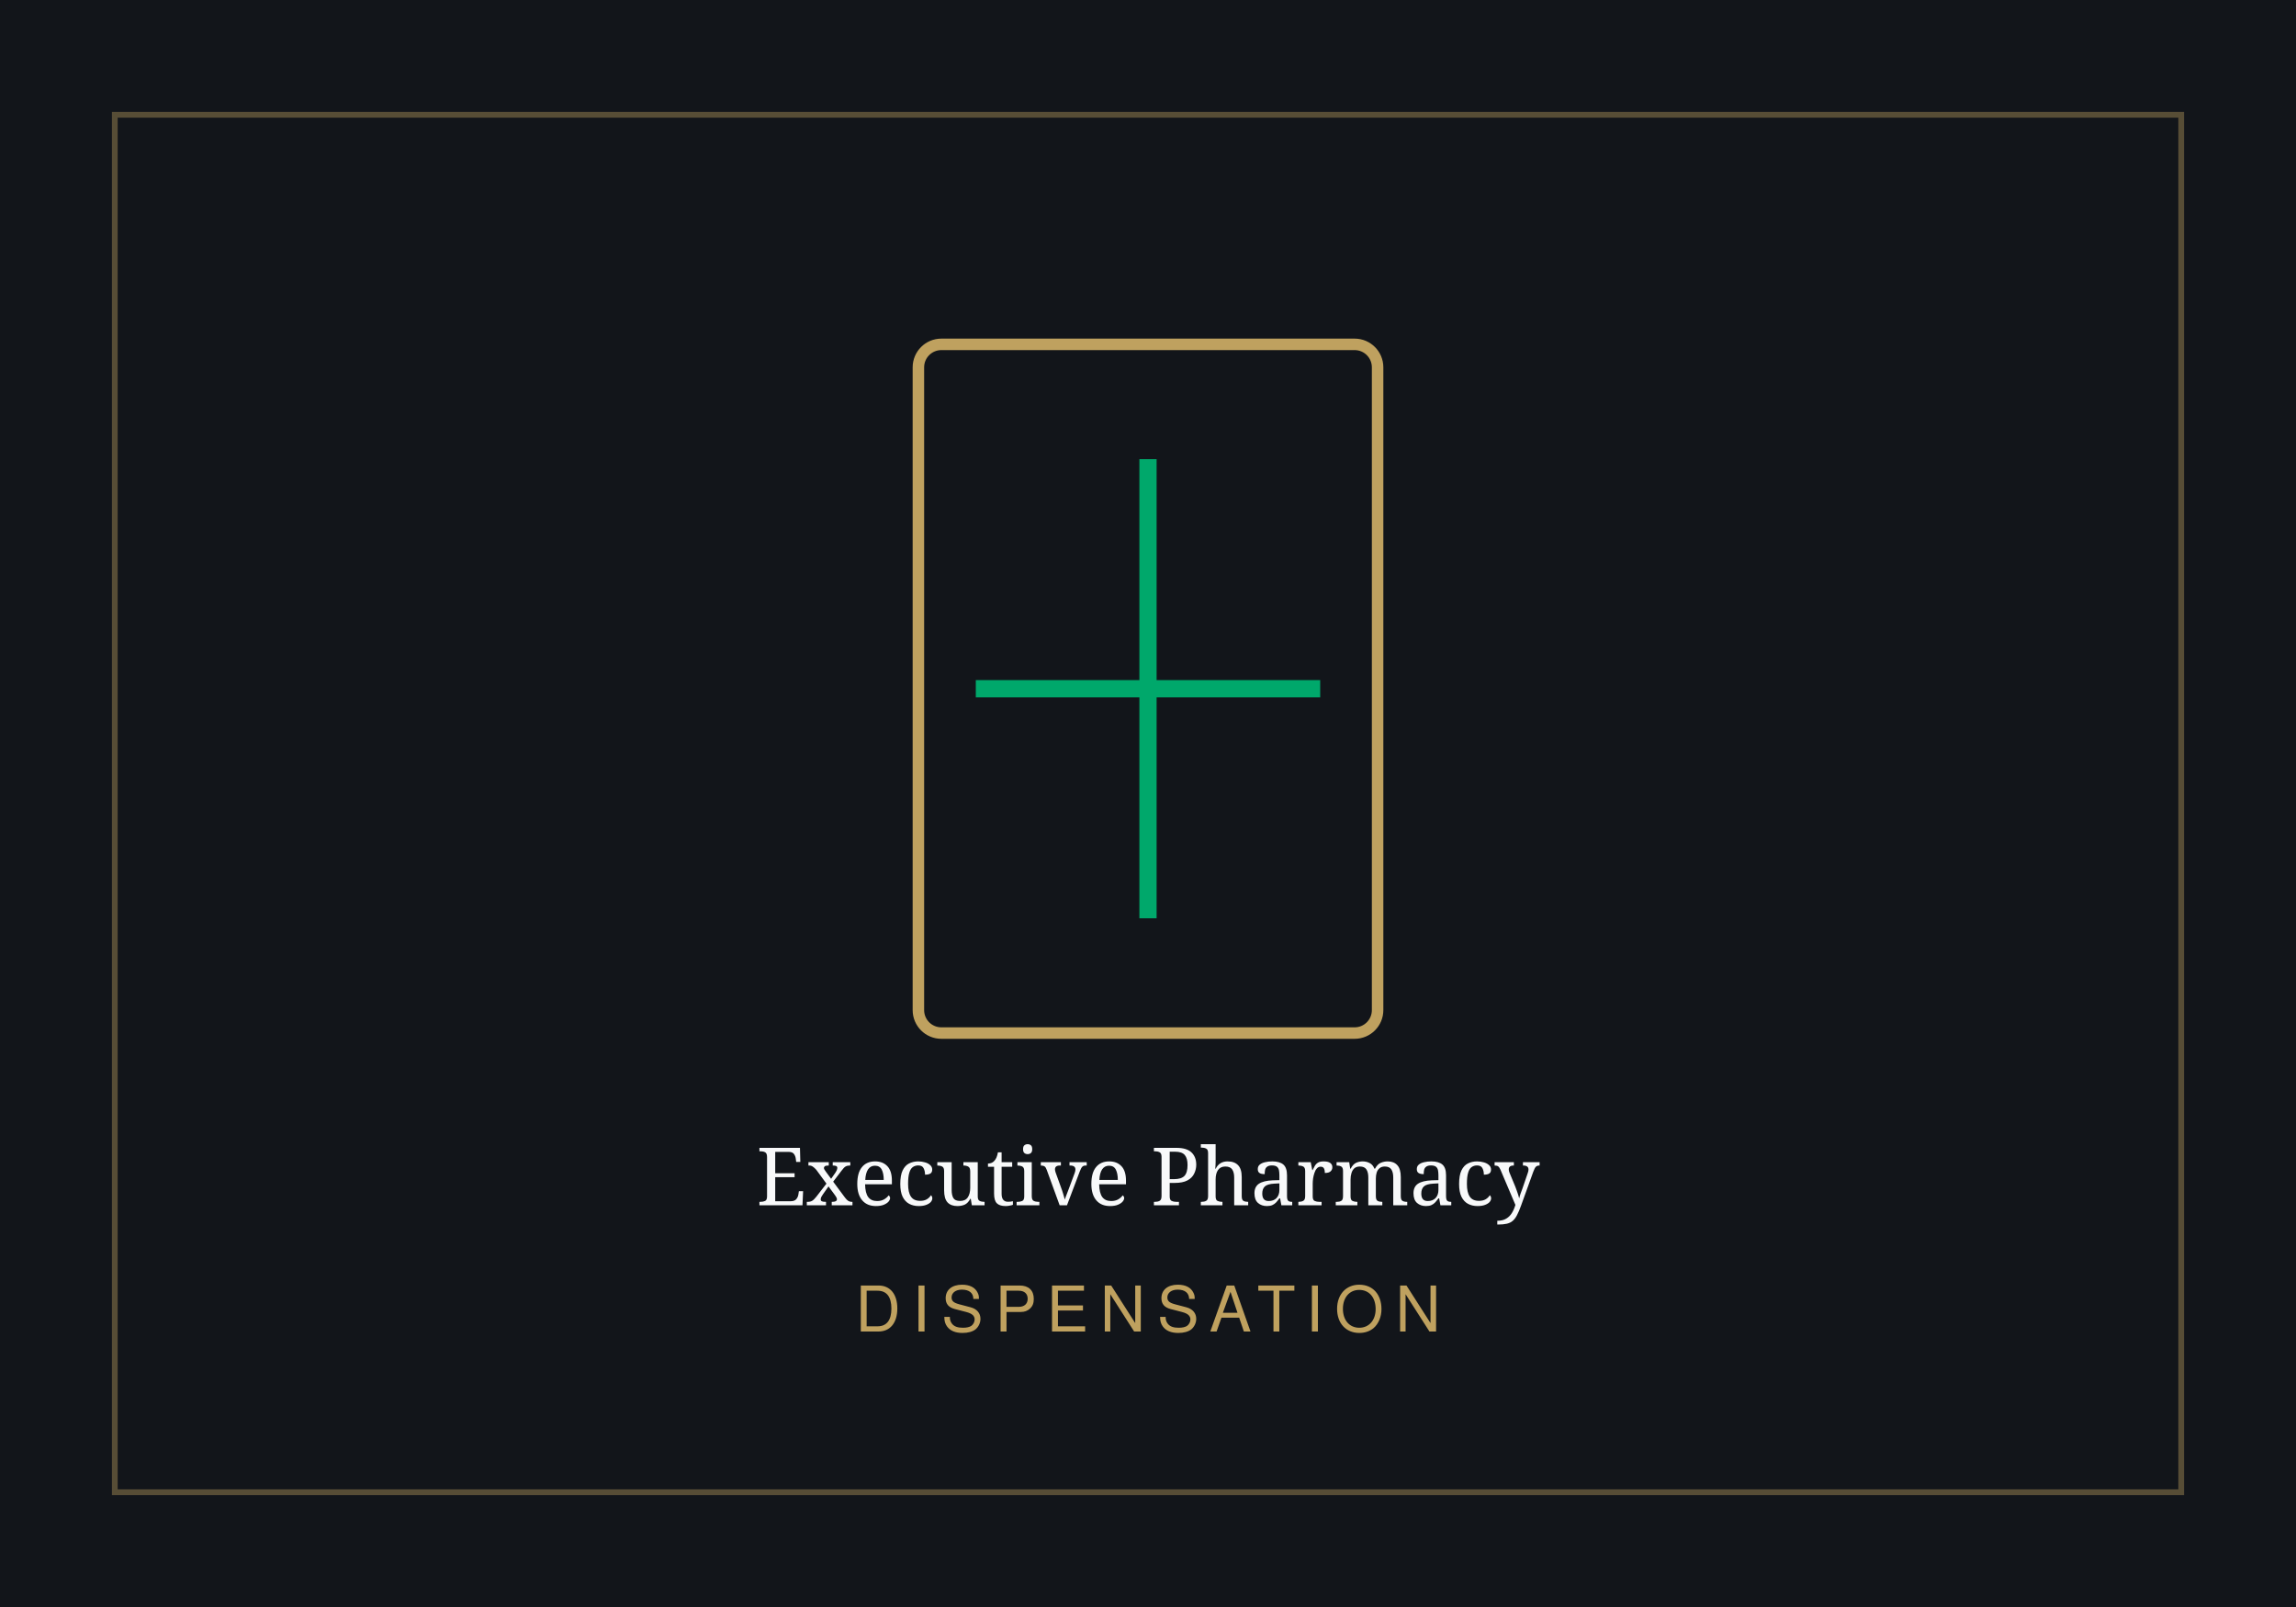
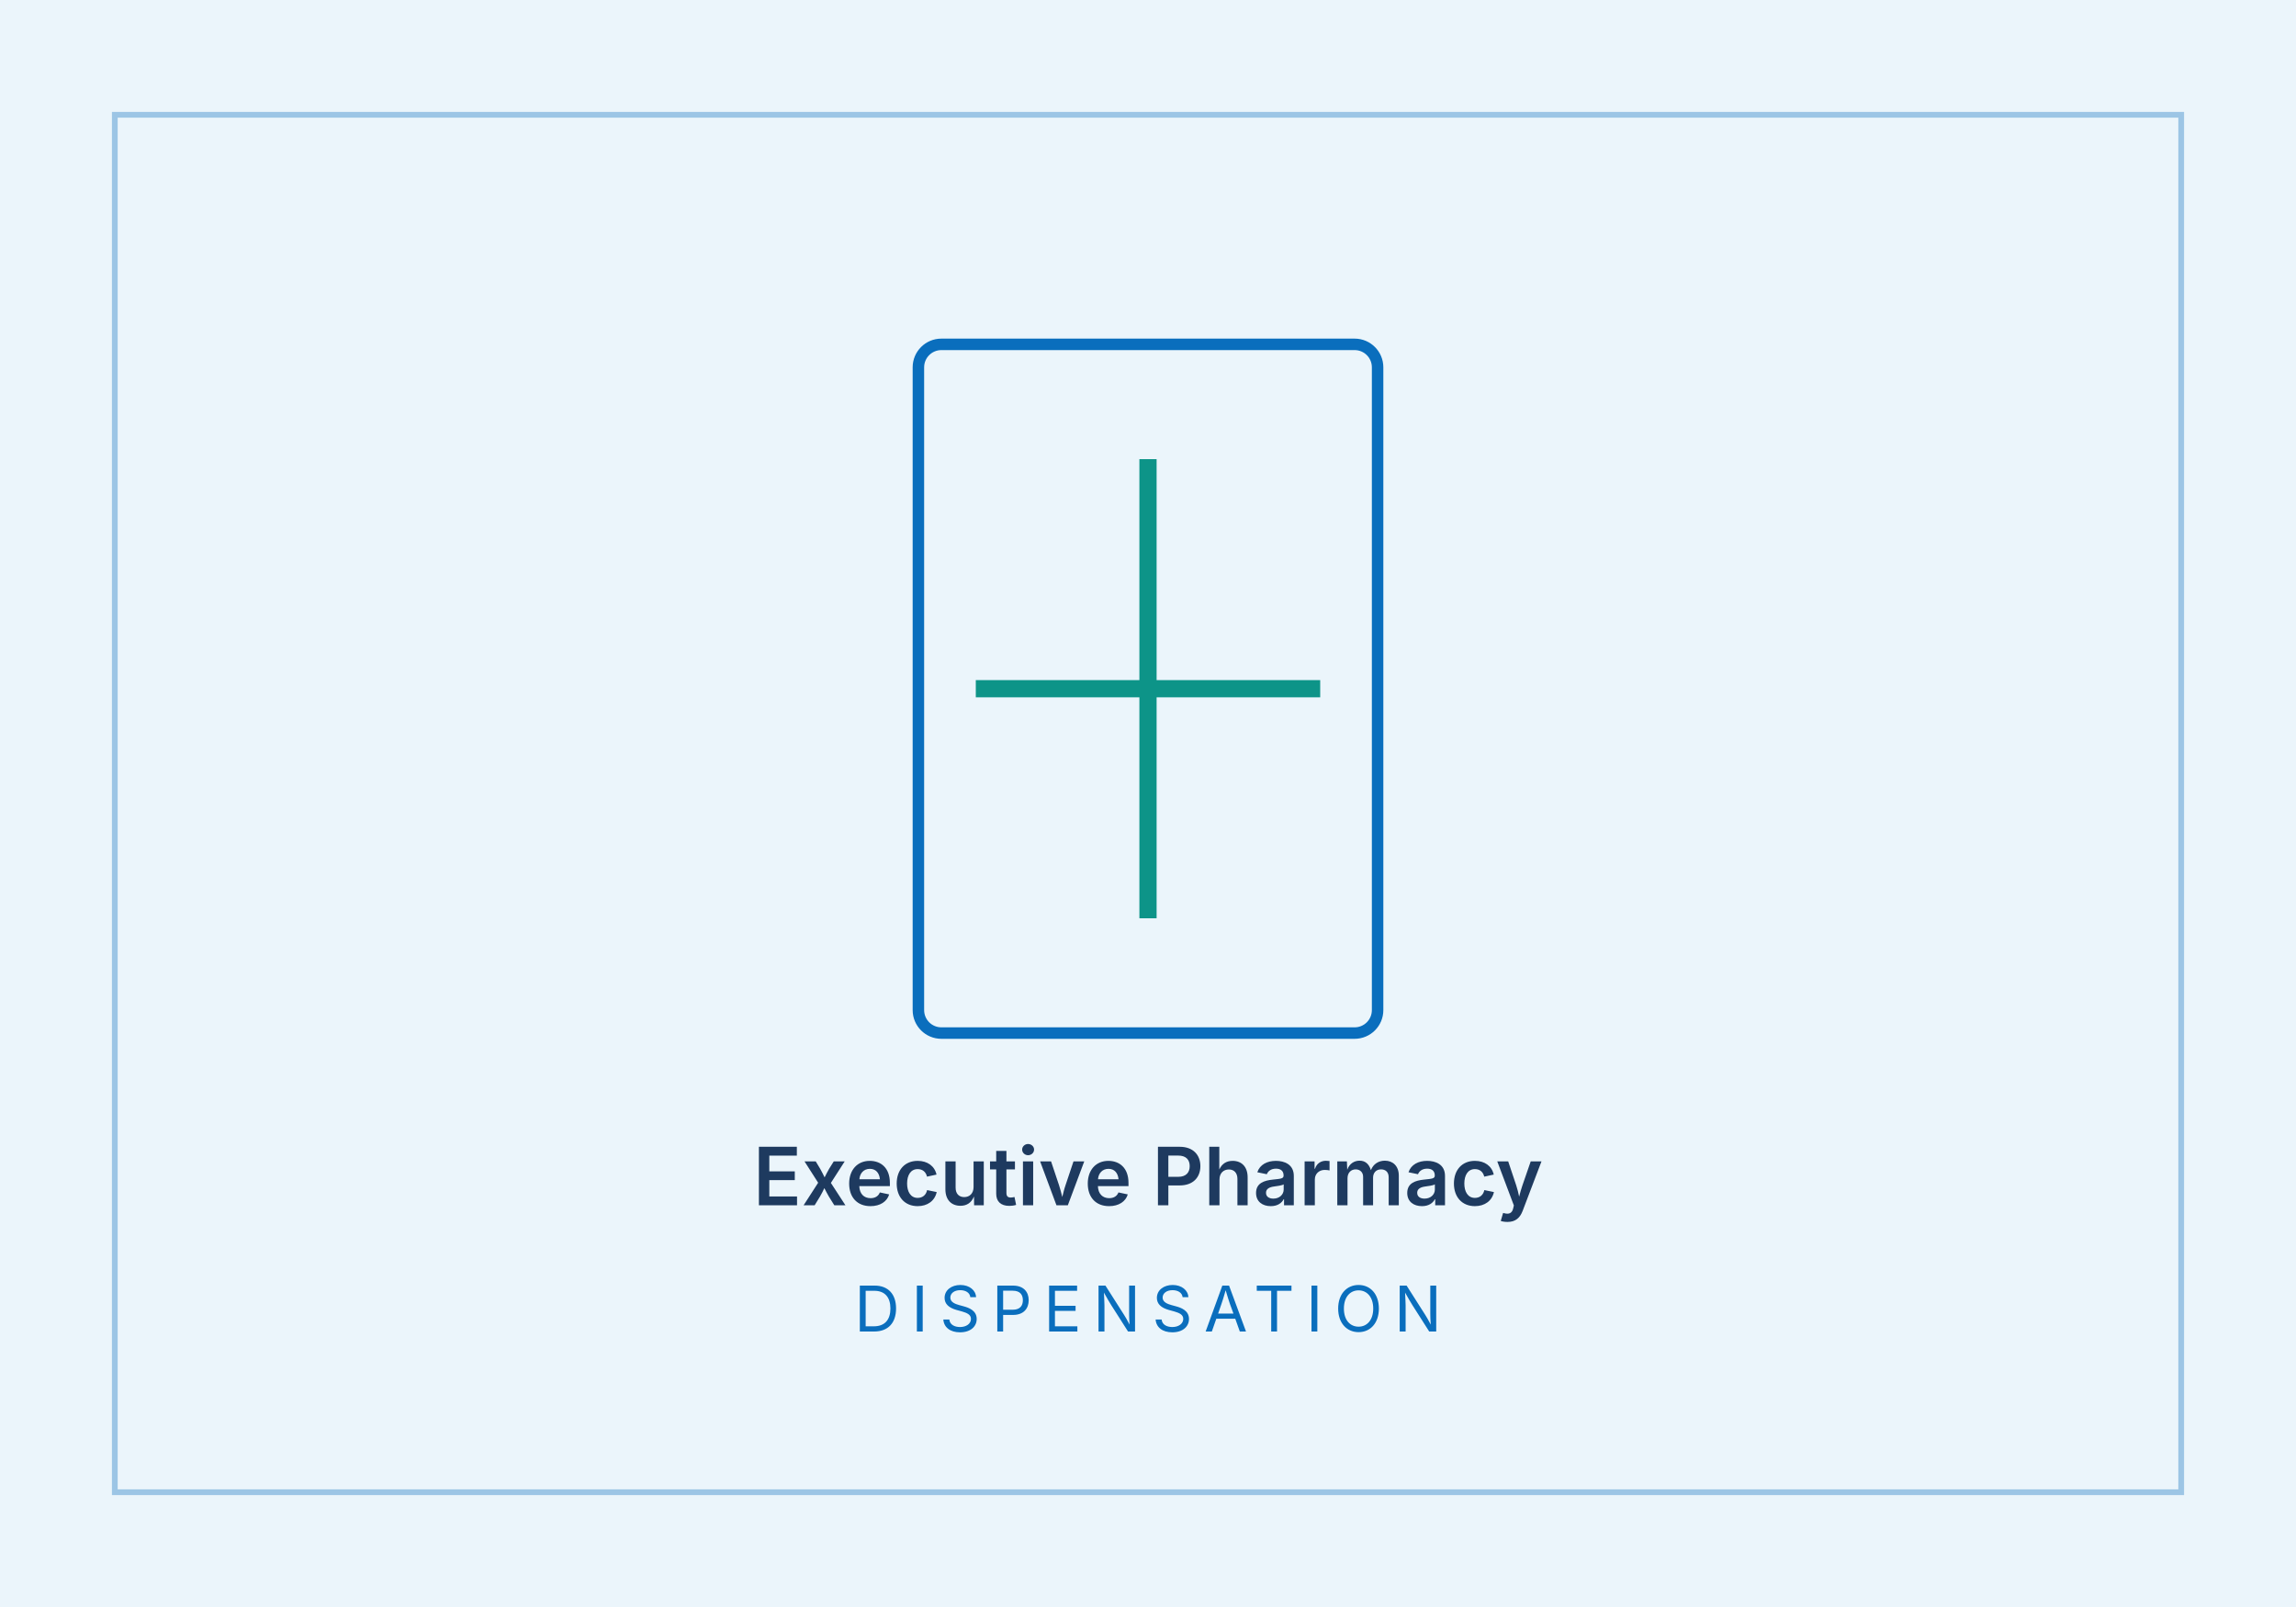
<svg xmlns="http://www.w3.org/2000/svg" viewBox="0 0 400 280" role="img" aria-label="Executive Pharmacy Dispensation">
-   <rect width="400" height="280" fill="#12151A" />
-   <rect x="20" y="20" width="360" height="240" fill="none" stroke="#BFA15F" stroke-width="1" opacity="0.4" />
-   <rect x="160" y="60" width="80" height="120" rx="4" fill="none" stroke="#BFA15F" stroke-width="2" />
-   <line x1="200" y1="80" x2="200" y2="160" stroke="#00A86B" stroke-width="3" />
-   <line x1="170" y1="120" x2="230" y2="120" stroke="#00A86B" stroke-width="3" />
-   <text x="200" y="210" text-anchor="middle" fill="#F8F9FA" font-family="Georgia, serif" font-size="14">Executive Pharmacy</text>
-   <text x="200" y="232" text-anchor="middle" fill="#BFA15F" font-family="Helvetica, sans-serif" font-size="11" letter-spacing="2">DISPENSATION</text>
+   <rect width="400" height="280" fill="#EBF5FB" />
+   <rect x="20" y="20" width="360" height="240" fill="none" stroke="#0A6EBD" stroke-width="1" opacity="0.35" />
+   <rect x="160" y="60" width="80" height="120" rx="4" fill="none" stroke="#0A6EBD" stroke-width="2" />
+   <line x1="200" y1="80" x2="200" y2="160" stroke="#0D9488" stroke-width="3" />
+   <line x1="170" y1="120" x2="230" y2="120" stroke="#0D9488" stroke-width="3" />
+   <text x="200" y="210" text-anchor="middle" fill="#1E3A5F" font-family="Inter, Helvetica, sans-serif" font-size="14" font-weight="600">Executive Pharmacy</text>
+   <text x="200" y="232" text-anchor="middle" fill="#0A6EBD" font-family="Inter, Helvetica, sans-serif" font-size="11" letter-spacing="2">DISPENSATION</text>
</svg>
